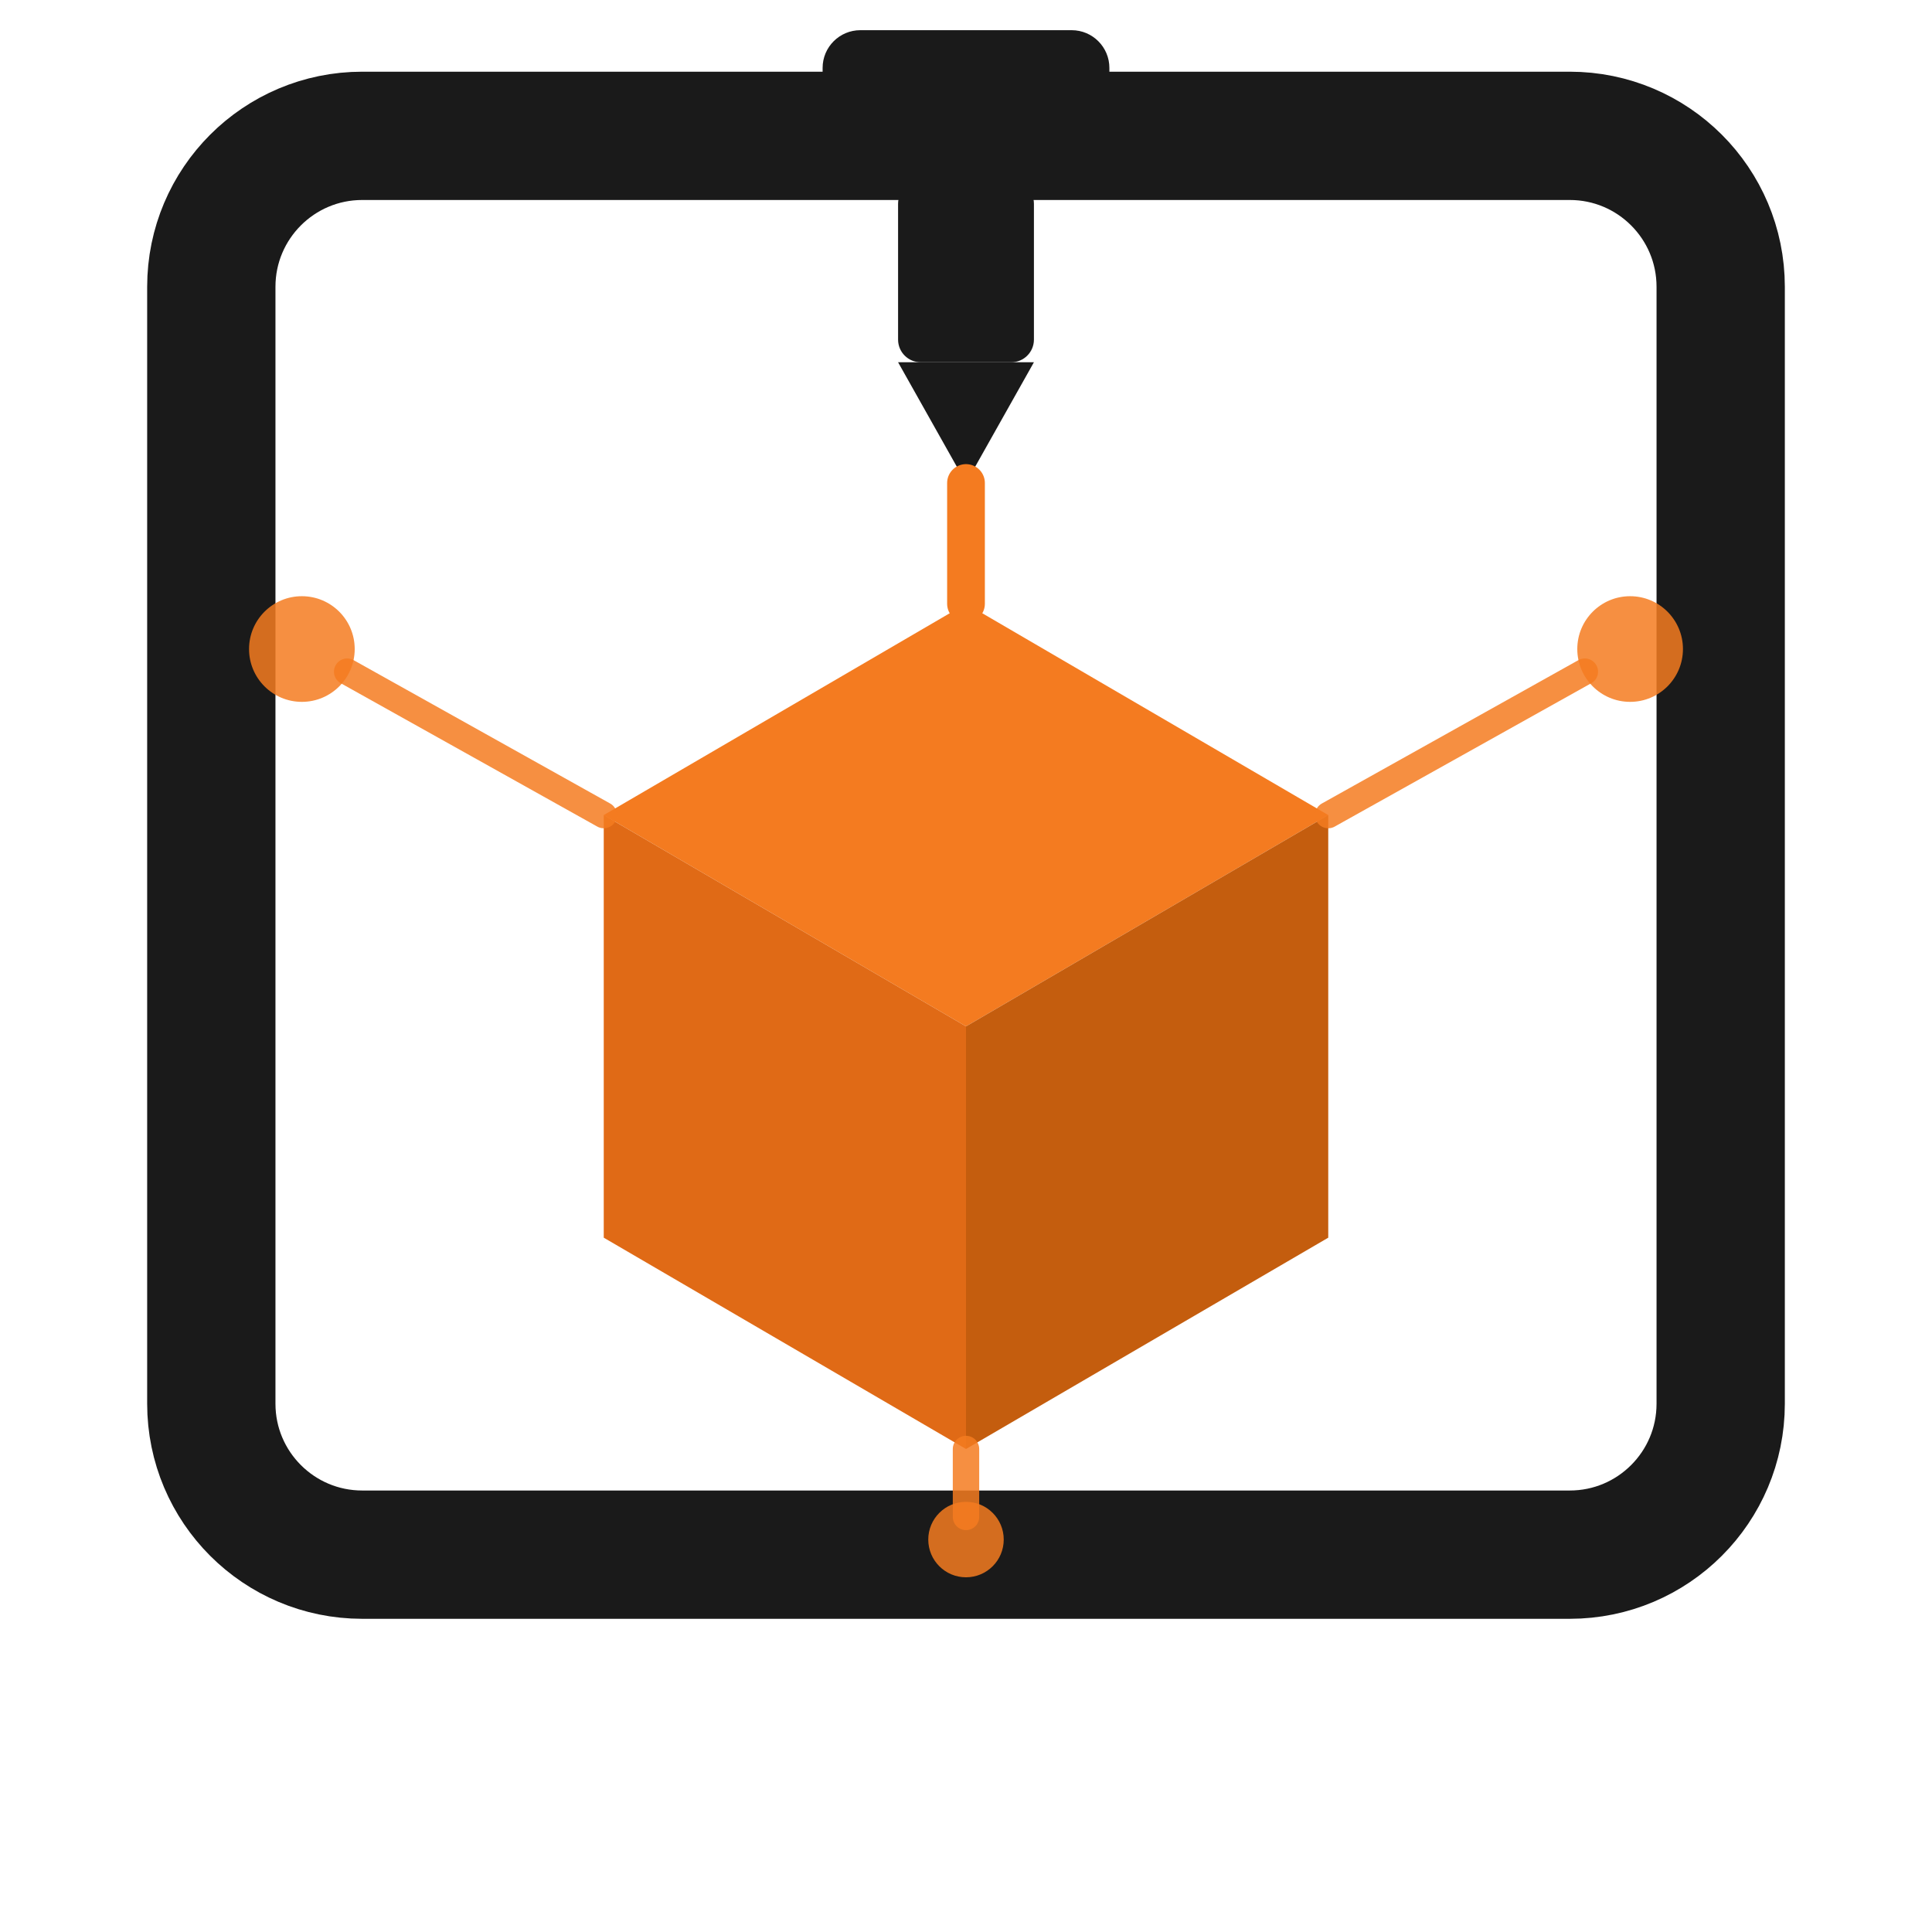
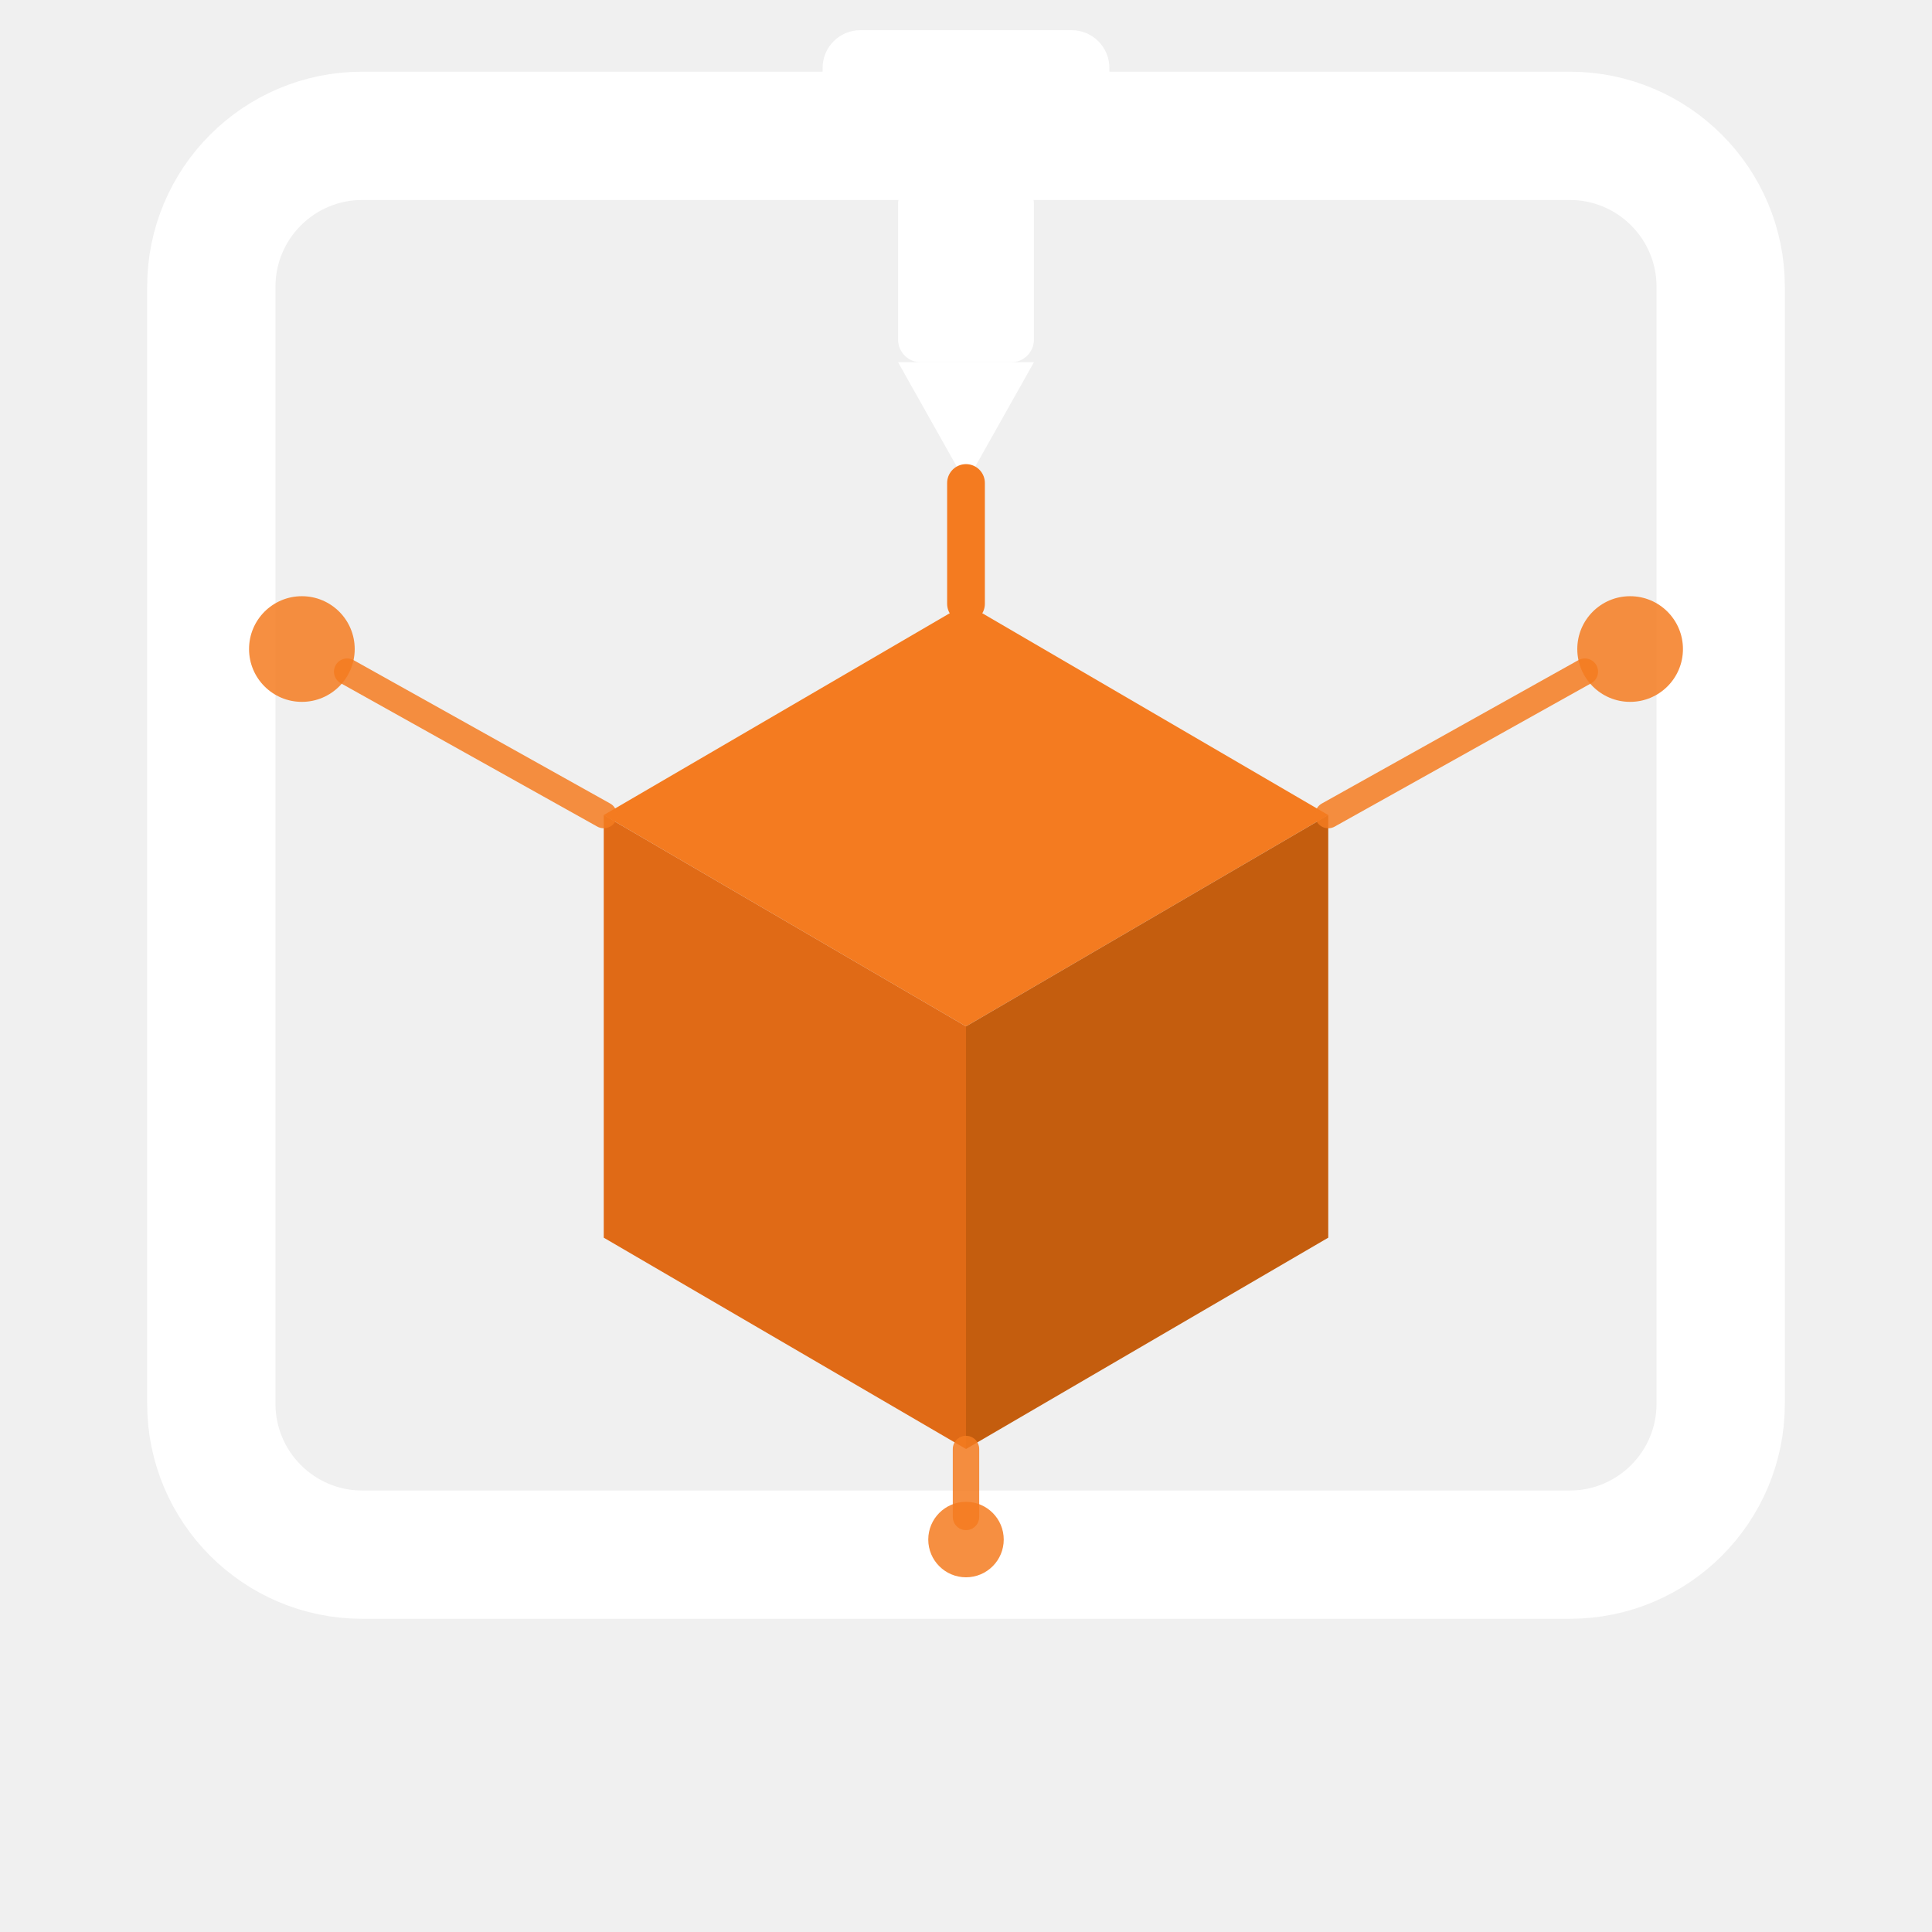
<svg xmlns="http://www.w3.org/2000/svg" viewBox="0 0 256 256" width="256" height="256">
-   <rect width="256" height="256" fill="white" />
-   <rect x="28" y="18" width="200" height="188" rx="20" ry="20" fill="none" stroke="#1a1a1a" stroke-width="17" stroke-linejoin="round" />
-   <rect x="109" y="4" width="38" height="22" rx="5" fill="#1a1a1a" />
-   <rect x="119" y="24" width="18" height="24" rx="3" fill="#1a1a1a" />
-   <polygon points="119,48 137,48 128,64" fill="#1a1a1a" />
+   <rect x="28" y="18" width="200" height="188" rx="20" ry="20" fill="none" stroke="white" stroke-width="17" stroke-linejoin="round" />
+   <rect x="109" y="4" width="38" height="22" rx="5" fill="white" />
+   <rect x="119" y="24" width="18" height="24" rx="3" fill="white" />
+   <polygon points="119,48 137,48 128,64" fill="white" />
  <line x1="128" y1="64" x2="128" y2="80" stroke="#F47B20" stroke-width="5" stroke-linecap="round" />
  <polygon points="128,80 176,108 128,136 80,108" fill="#F47B20" />
  <polygon points="176,108 176,164 128,192 128,136" fill="#C45D0E" />
  <polygon points="128,136 128,192 80,164 80,108" fill="#E06A16" />
  <line x1="80" y1="108" x2="46" y2="89" stroke="#F47B20" stroke-width="3.5" stroke-linecap="round" opacity="0.85" />
  <circle cx="40" cy="86" r="7" fill="#F47B20" opacity="0.85" />
  <line x1="176" y1="108" x2="210" y2="89" stroke="#F47B20" stroke-width="3.5" stroke-linecap="round" opacity="0.85" />
  <circle cx="216" cy="86" r="7" fill="#F47B20" opacity="0.85" />
  <line x1="128" y1="192" x2="128" y2="201" stroke="#F47B20" stroke-width="3.5" stroke-linecap="round" opacity="0.85" />
  <circle cx="128" cy="204" r="5" fill="#F47B20" opacity="0.85" />
</svg>
